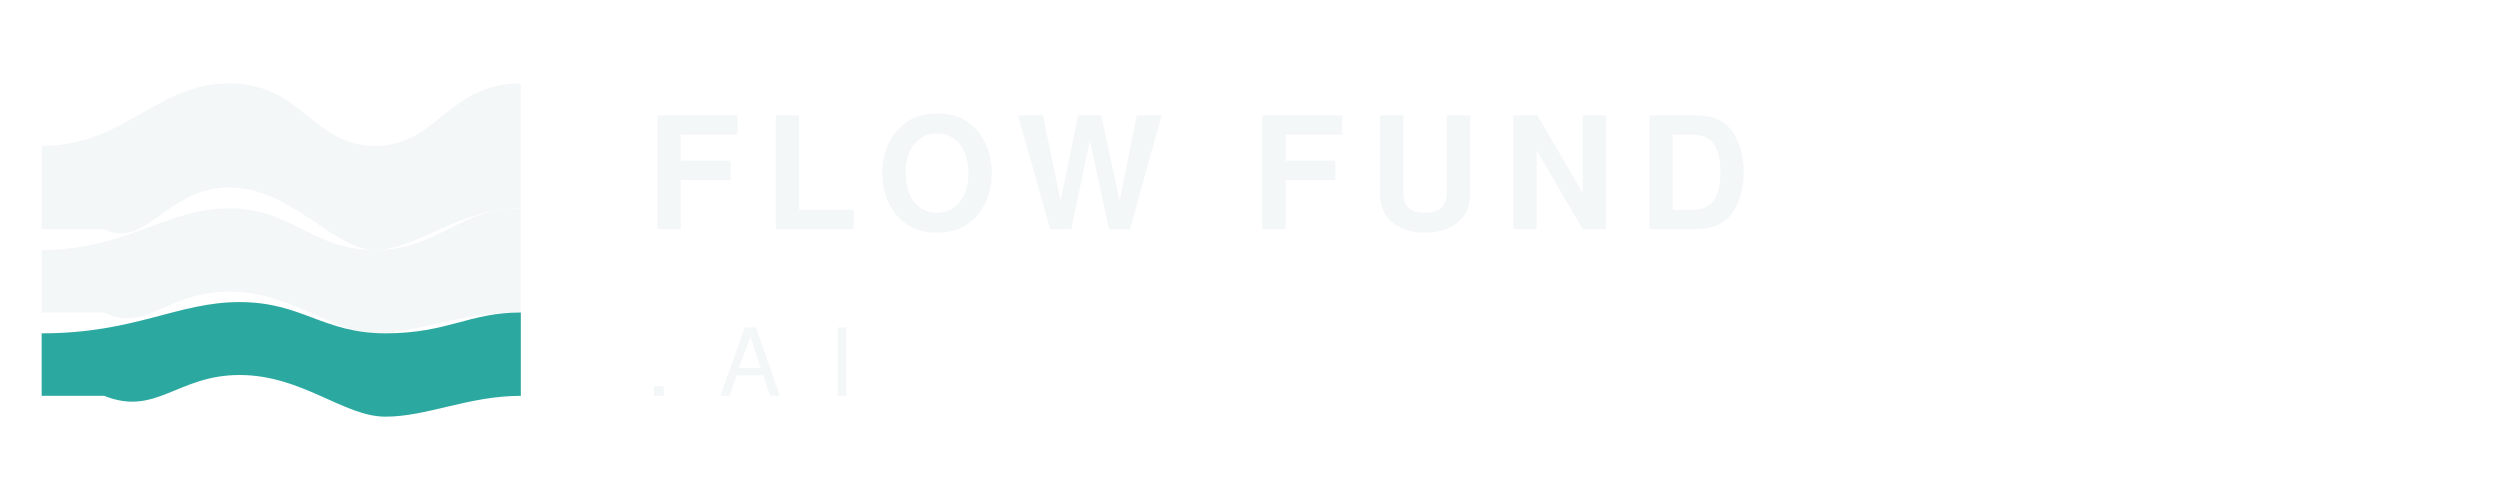
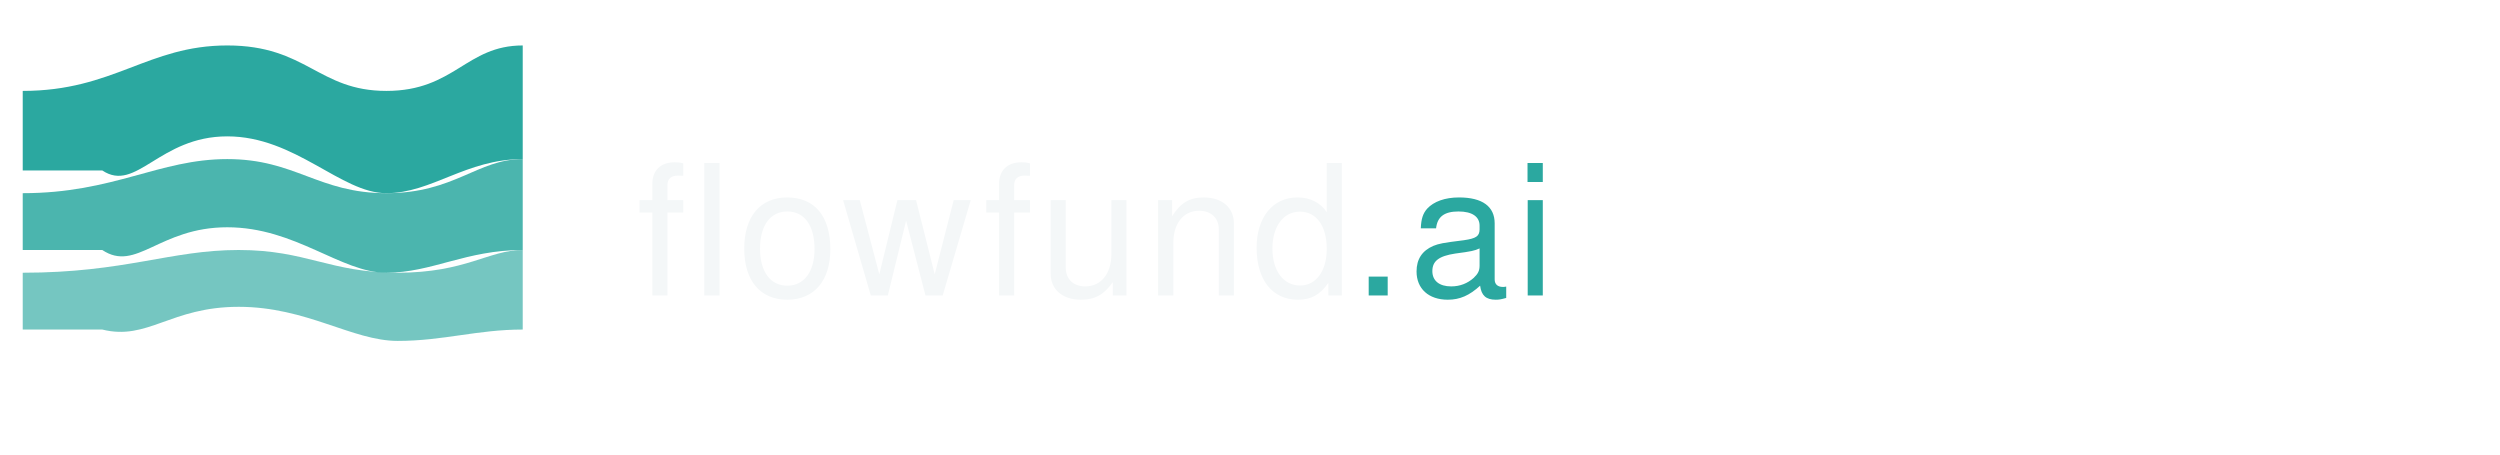
- <svg xmlns="http://www.w3.org/2000/svg" viewBox="0 0 240 48" role="img" aria-label="Flow Fund">
-   <g transform="translate(0,6)">
-     <path fill="#F4F7F8" d="M4 8 C12 8 15 2 22 2 S30 8 36 8 S43 2 50 2 L50 14 C44 14 40 18 36 18 S28 12 22 12 S14 18 10 16 L4 16 Z" />
-     <path fill="#F4F7F8" d="M4 18 C12 18 16 14 22 14 S30 18 36 18 S44 14 50 14 L50 24 C44 24 40 26 36 26 S28 22 22 22 S14 26 10 24 L4 24 Z" />
-     <path fill="#2BA8A0" d="M4 26 C13 26 17 23 23 23 S31 26 37 26 S45 24 50 24 L50 32 C45 32 41 34 37 34 S29 30 23 30 S15 34 10 32 L4 32 Z" />
+ <svg xmlns="http://www.w3.org/2000/svg" viewBox="0 0 220 40" role="img" aria-label="flowfund.ai">
+   <g transform="translate(0,4)">
+     <path fill="#2BA8A0" d="M2 4 C10 4 13 0 20 0 S28 4 34 4 S41 0 46 0 L46 10 C41 10 38 13 34 13 S26 8 20 8 S12 13 9 11 L2 11 Z" />
+     <path fill="#2BA8A0" opacity="0.85" d="M2 13 C10 13 14 10 20 10 S28 13 34 13 S42 10 46 10 L46 18 C41 18 38 20 34 20 S26 16 20 16 S12 20 9 18 L2 18 Z" />
+     <path fill="#2BA8A0" opacity="0.65" d="M2 20 C11 20 15 18 21 18 S29 20 35 20 S43 18 46 18 L46 25 C42 25 39 26 35 26 S27 23 21 23 S13 26 9 25 L2 25 Z" />
  </g>
-   <text x="62" y="22" fill="#F4F7F8" font-family="Montserrat, 'Helvetica Neue', Helvetica, Arial, sans-serif" font-size="15" font-weight="700" letter-spacing="0.14em">FLOW FUND</text>
-   <text x="62" y="38" fill="#F4F7F8" font-family="Montserrat, 'Helvetica Neue', Helvetica, Arial, sans-serif" font-size="9" font-weight="500" letter-spacing="0.5em">.AI</text>
+   <text x="56" y="26" fill="#F4F7F8" font-family="'Outfit', 'Helvetica Neue', Helvetica, Arial, sans-serif" font-size="16" font-weight="500" letter-spacing="0.03em">flowfund<tspan fill="#2BA8A0" font-weight="400">.ai</tspan>
+   </text>
</svg>
